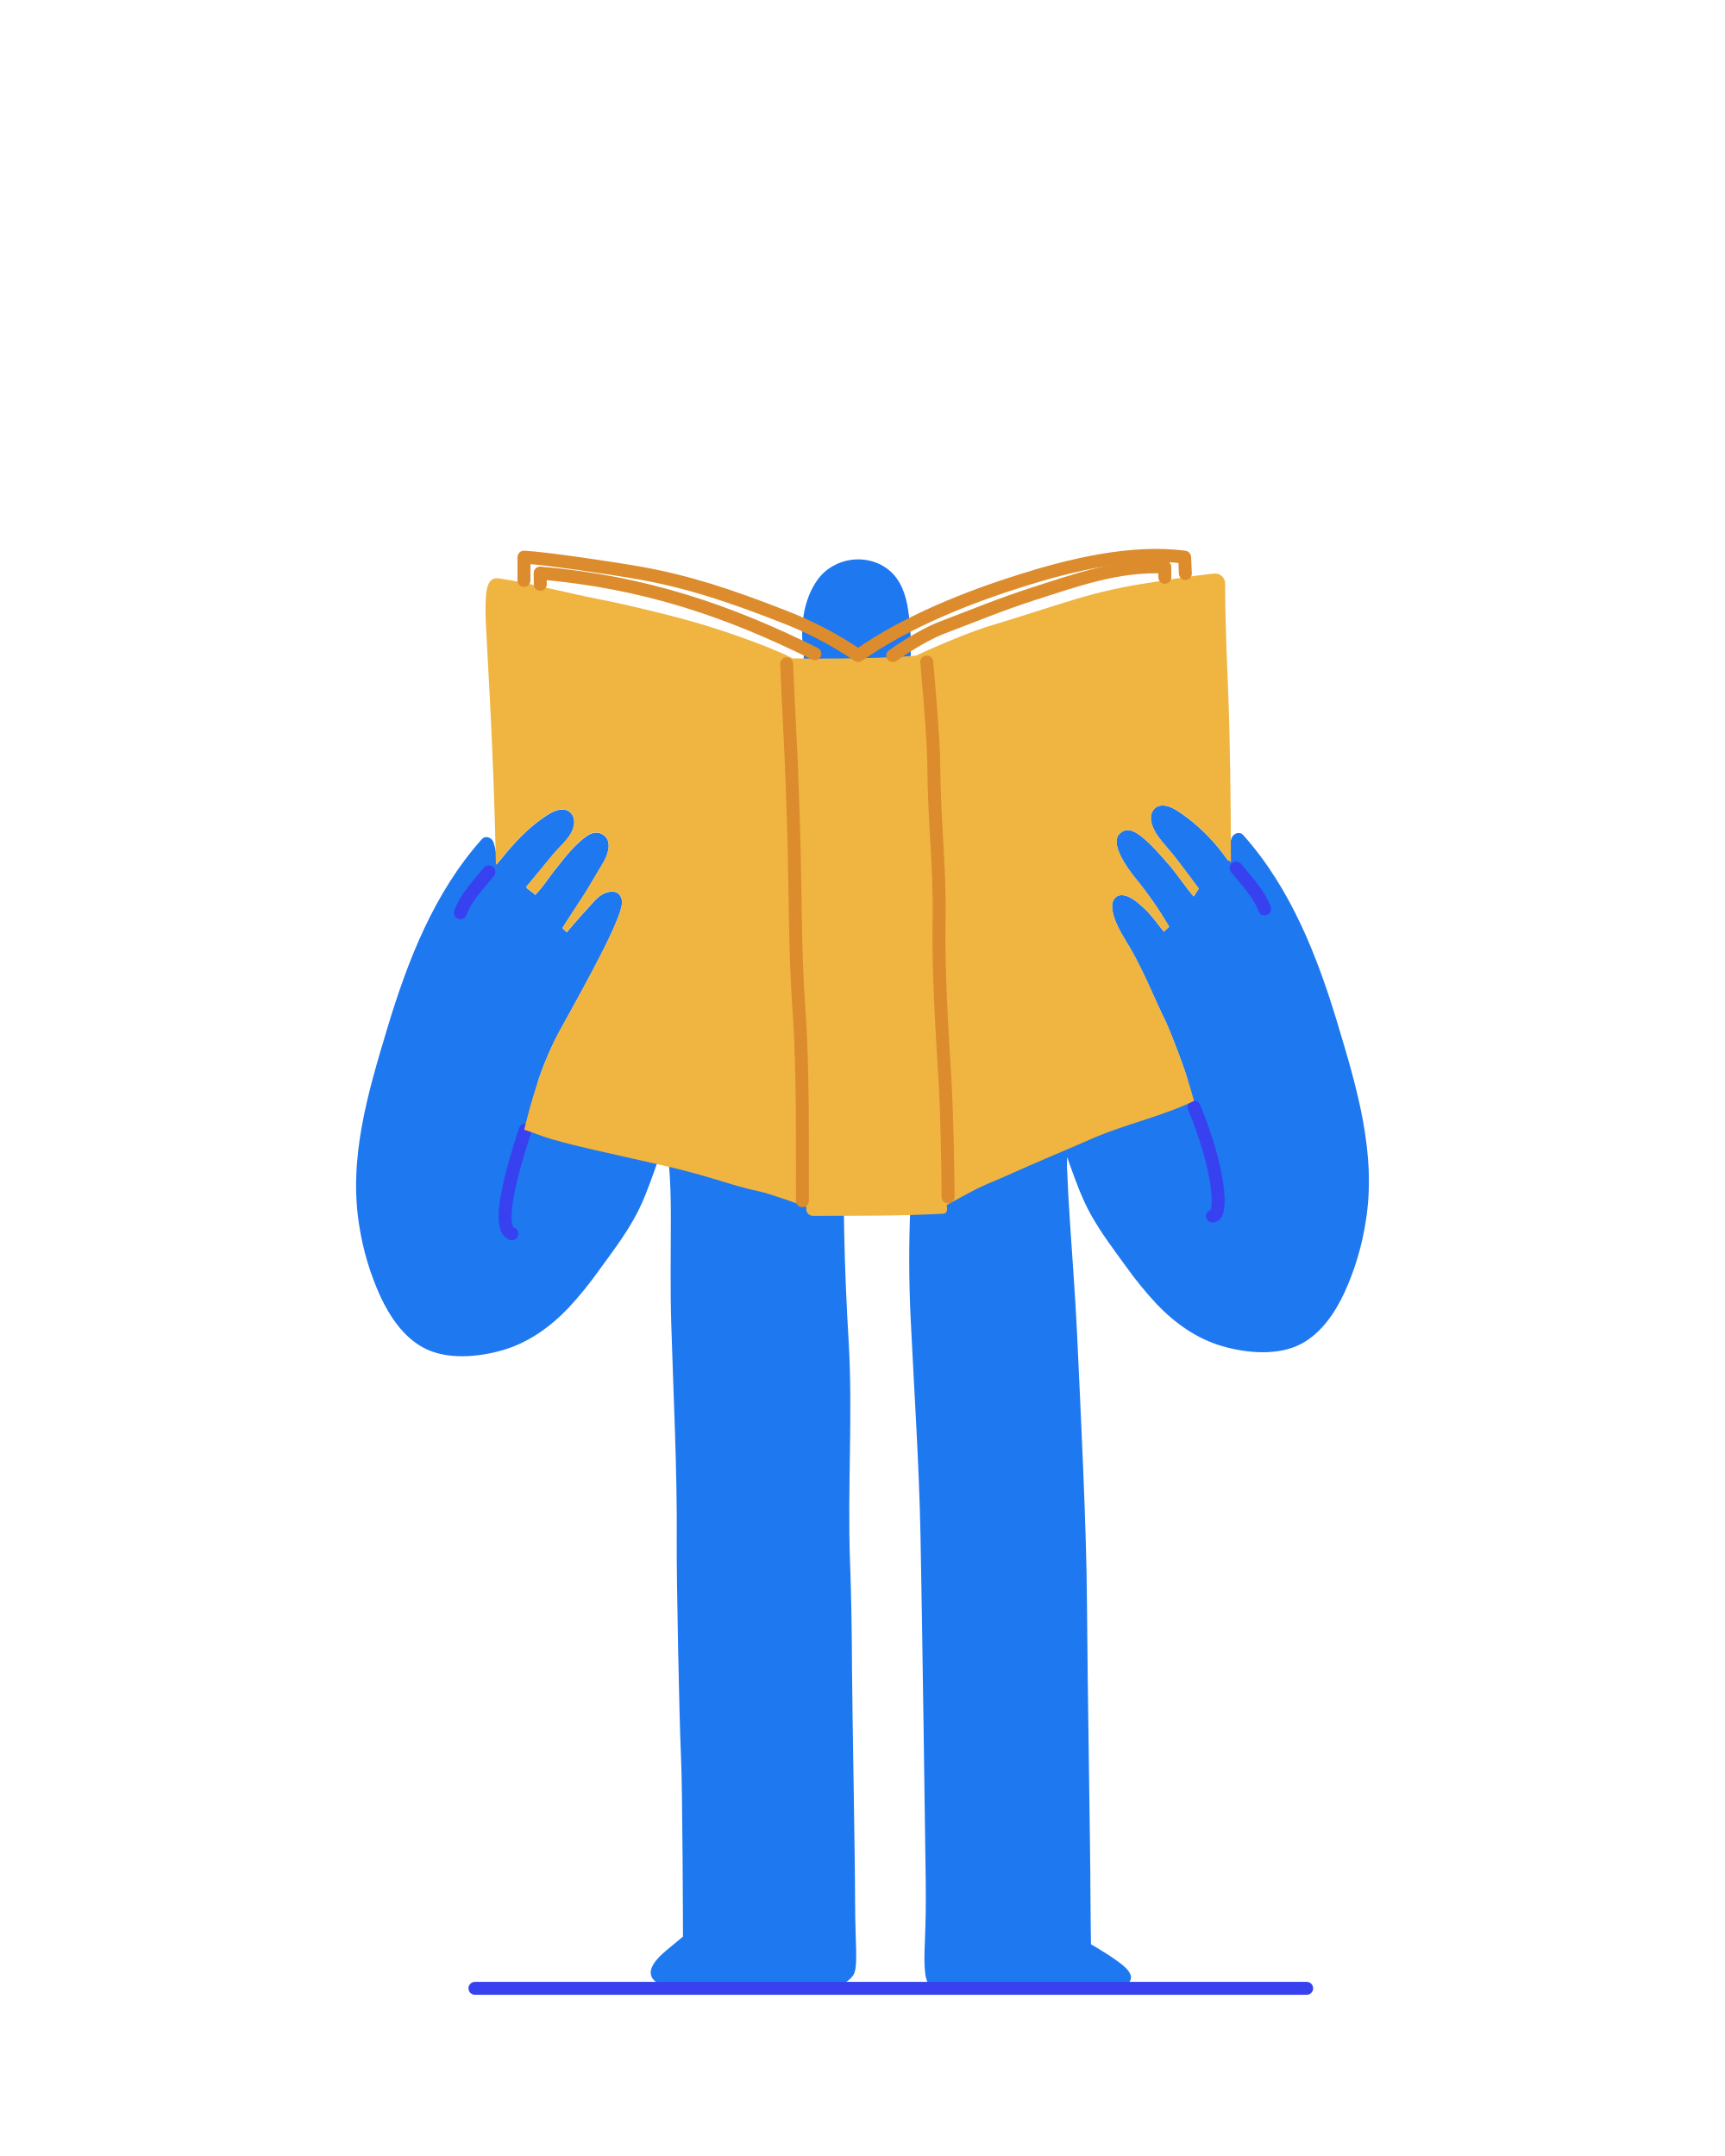
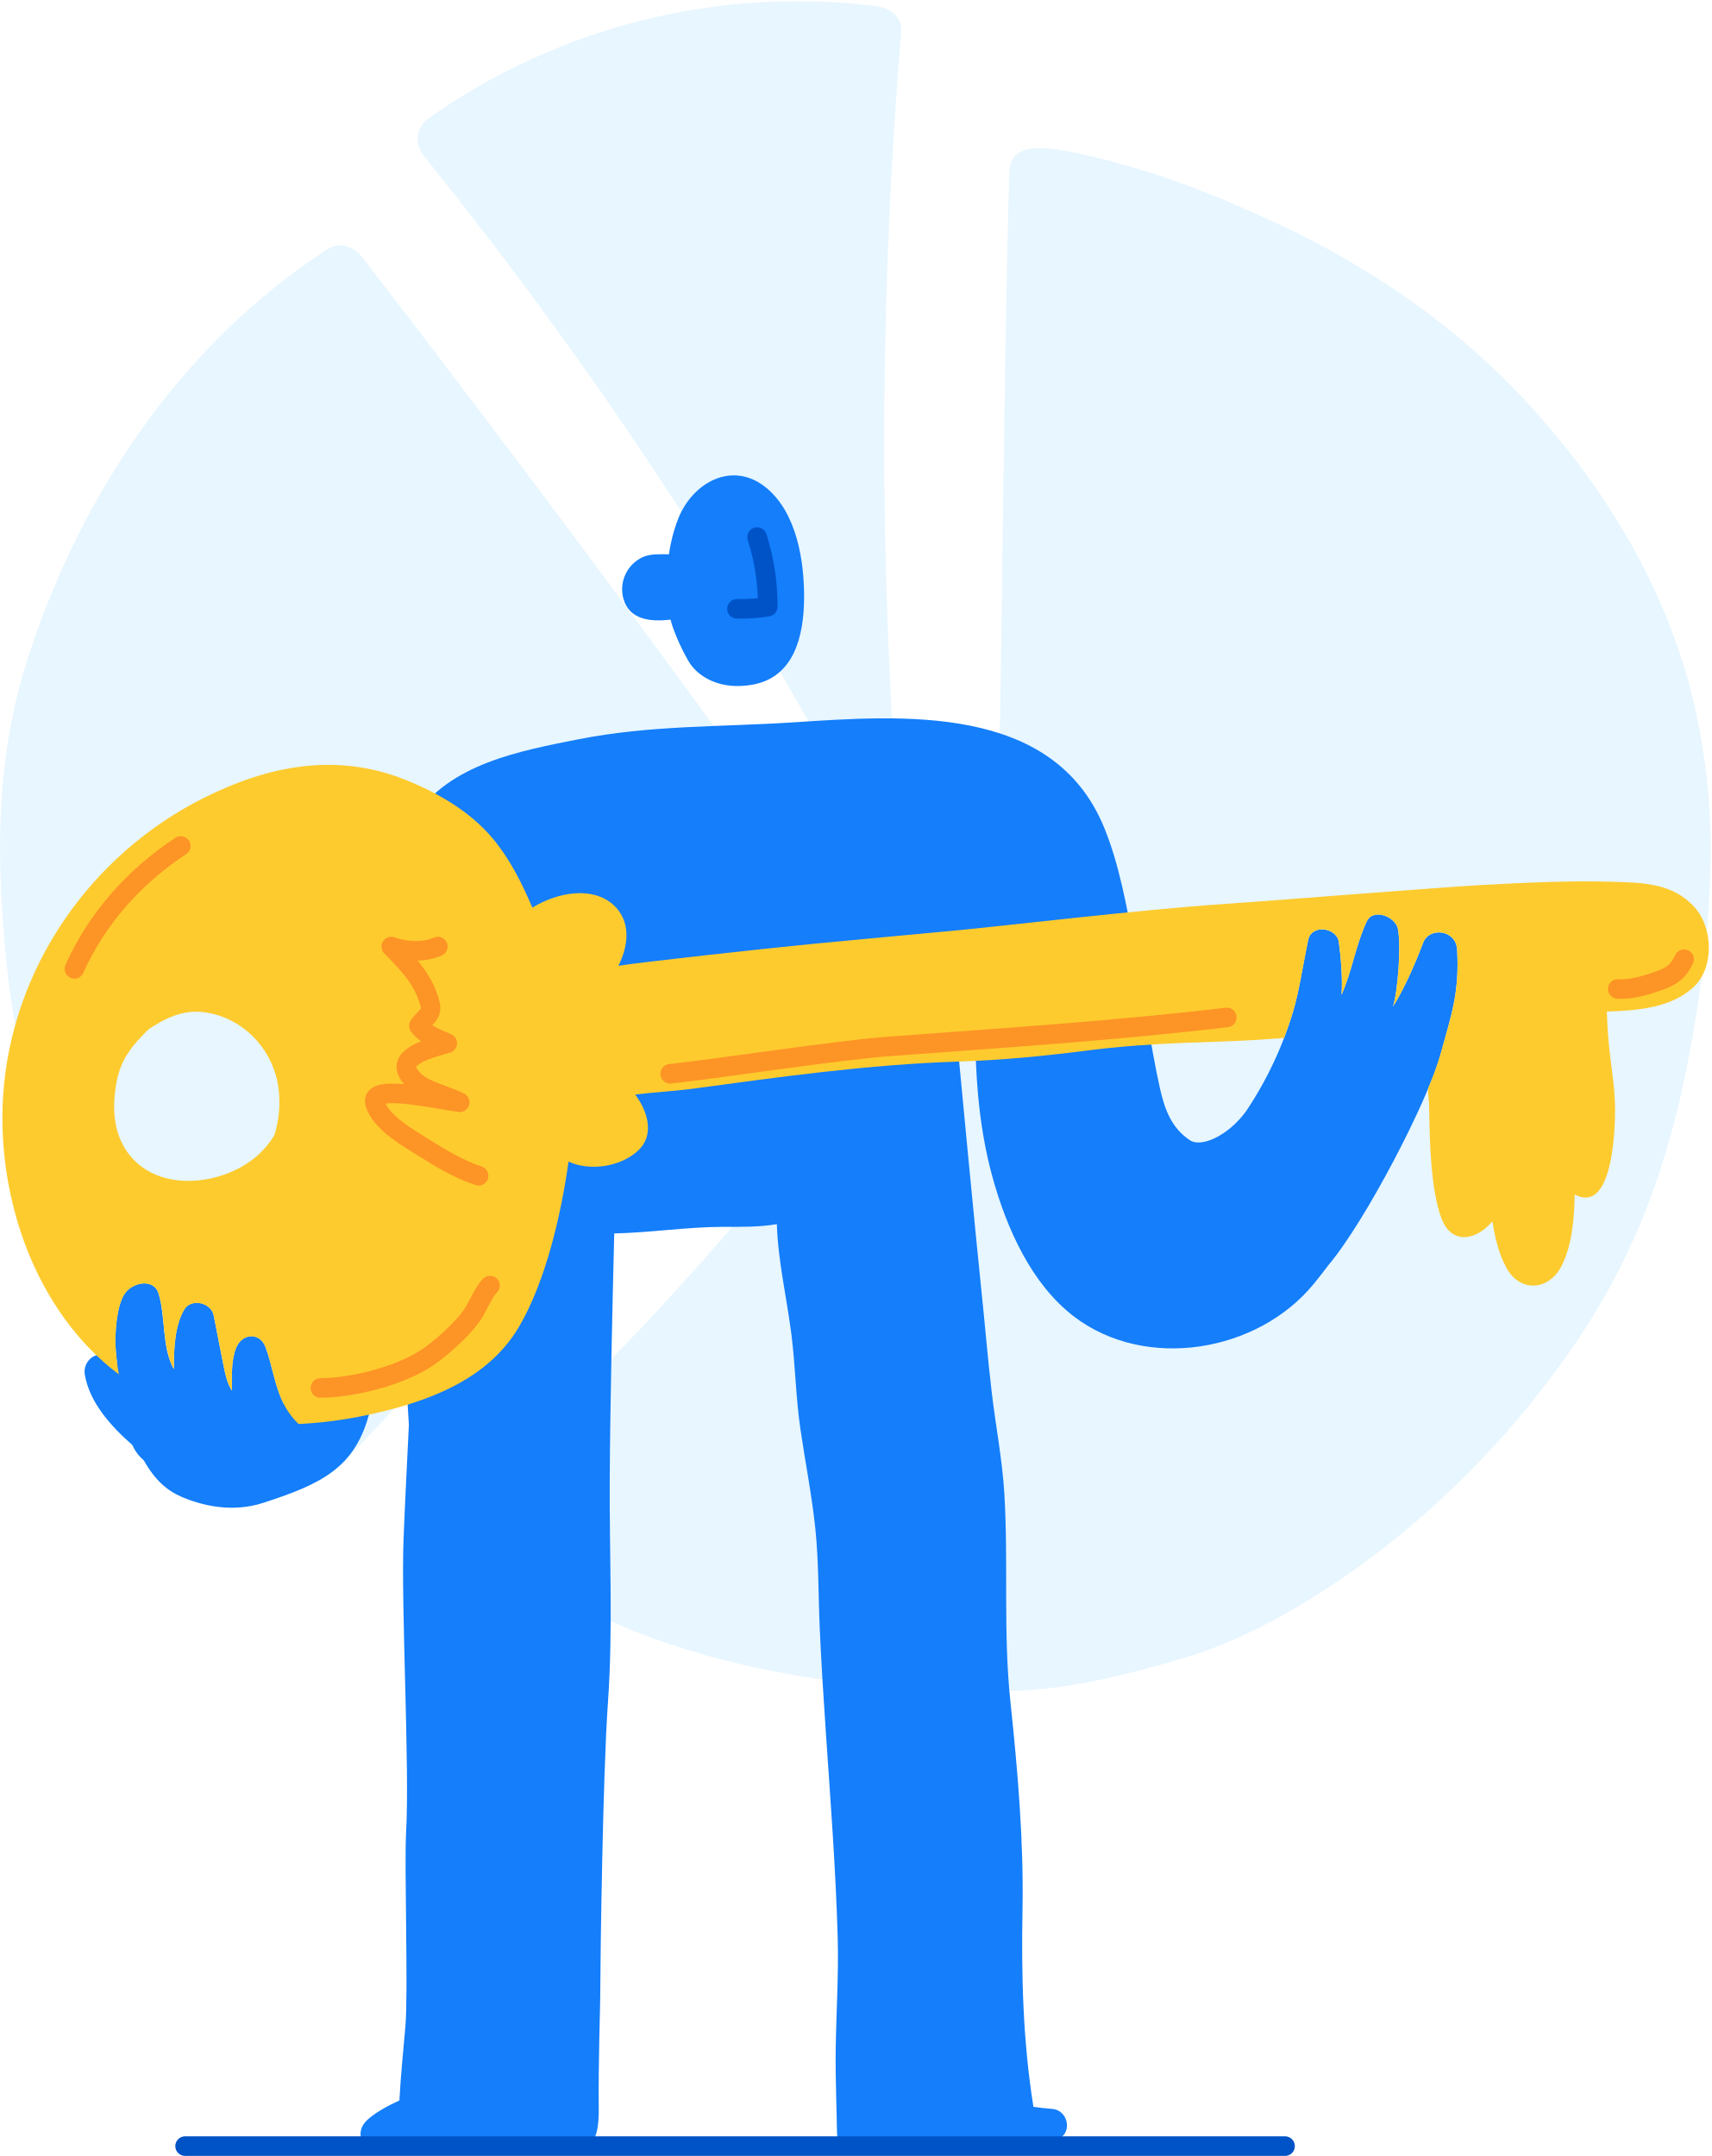
- <svg xmlns="http://www.w3.org/2000/svg" viewBox="0 0 800 1000">
-   <g id="jake">
-     <g id="reading">
-       <g id="body">
-         <path d="M416.1,325.43c4.4-5.86,5.89-13.35,6.24-20.54a115.54,115.54,0,0,0-1.15-21.83c-1-6.87-3.29-14-8.86-18.59-10.21-8.31-25.7-6-33.22,4.5-6.79,9.45-8.26,22.93-6.28,34.55a40.43,40.43,0,0,0,.08,8c.25,11.85,13.21,22.6,24.49,23.21C404.6,335.13,411.84,331.09,416.1,325.43Z" style="fill:#1e78f0" />
-         <path d="M620.4,475c-9.44-31.39-21.72-62.92-43.84-87.68-1.73-1.93-4.64-.71-5.4,1.43a30.9,30.9,0,0,0-1.54,10.35l-.22-.13c-.61-.85-1.22-1.7-1.86-2.54A85,85,0,0,0,548,377.38c-2.64-1.81-6.06-4.07-9.43-3.74s-5.14,3.33-4.81,6.51c.64,6.1,6.32,11.36,10,15.9,3.13,3.88,12,15.85,12.19,16.13-.79,1.2-1.56,2.42-2.32,3.64-3.08-3.41-8.12-10.77-10.45-13.5-14.17-16.65-19.56-19.9-24-15.56s2.92,15.16,7.78,21.05a171.05,171.05,0,0,1,15.21,22c-.22.37-2.2,2-2.42,2.35-2.88-3.57-5.51-7.47-8.86-10.6-2.62-2.45-6.67-6.24-10.54-6.35-3.2-.08-4.77,2.65-4.59,5.54.42,6.86,5.35,13.75,8.74,19.65,6,10.38,12.48,26.21,15,31.09s6.51,15.63,8.25,20.32c1.08,2.89,2.06,5.82,3,8.77-1.09,0-2.18.05-3.26.15-6.08.54-12.06,1.7-18.12,2.34-2.28-9.71-8.07-19.42-13-26.06a96.21,96.21,0,0,0-38.51-30.3c-36.34-15.9-78.64-10.39-115,2.73-31.06,11.23-60.61,29.84-79.4,57.23a64.06,64.06,0,0,0-10.28-1.6c-7-.53-13.79-2-20.74-2.58-1.06-.09-2.13-.13-3.2-.14a146.54,146.54,0,0,1,10-23.62c4.26-7.81,10-17.95,15.56-28.56,3.17-6,12.73-23.93,13.61-30.74.38-2.87-1-5.71-4.21-5.84-3.86-.15-6.63,2.22-9.05,4.87-3.1,3.38-9.42,10.41-12.31,14-.22-.37-1.79-1.67-2-2,.35-.55,5.7-9,8.86-13.7s6.61-11,9.59-15.81,4.67-10.85.53-13.68-8.16.49-12.2,4.28-7.43,8.45-10.8,12.64c-2.26,2.8-5.39,7.77-8.7,10.95-.67-1.27-3.42-2.42-4.13-3.67.19-.26,9.14-11,12.27-14.87,3.66-4.54,9.32-8.47,10-14.58.33-3.17-1.44-6.18-4.81-6.51s-6.79,1.94-9.43,3.74c-7.56,5.17-13.79,12-19.53,19.09-.69.84-1.39,1.67-2.08,2.5a30.52,30.52,0,0,0-1.54-10.19c-.76-2.14-3.67-3.36-5.4-1.42-22.12,24.76-34.4,56.28-43.84,87.67-8.95,29.79-18.15,60.39-13,91.73a125.16,125.16,0,0,0,9.79,32.69c4.36,9.34,10.69,18.82,20,23.8,10.7,5.72,25.31,4.4,36.59,1.15,11.9-3.42,22.06-10.67,30.54-19.55A172.23,172.23,0,0,0,278,588.92c5.59-7.67,11.36-15.28,16-23.58,4-7,6.8-14.79,9.52-22.38a107.85,107.85,0,0,0,3.46-11.15c.79.33,1.57.64,2.36,1,.09,2.31.68,4.76.86,6.83.75,8.43.92,16.9.92,25.35,0,16.13-.31,32.22.17,48.34,1,34.21,2.83,68.17,2.56,102.37-.13,16.5,1.17,81.75,1.95,98.24.78,16.31.95,84.31.95,84.31s-8.12,6.64-9.69,8.11c-6.93,6.47-7.21,11.49.22,14.64,9.54.08,81.53,0,81.53,0a13.15,13.15,0,0,0,6.83-4.74c2.56-3.65.92-14.71.92-34.39s-1.34-90.66-1.42-107.31-.3-33.42-.92-50.17c-1.26-33.85,1.35-68.45-.64-102.26-1-16.62-1.71-33.26-2.06-49.91q-.27-12.48-.22-25c0-.22,0-.45,0-.67q8.3-.4,16.57-1.55c4.64-.64,9.25-1.47,13.84-2.38a101,101,0,0,1,.46,17.56c-.7,17-.67,33.83.14,50.85,1.63,34,3.92,67.56,4.6,101.53.7,34.67,2.18,141.6,2.42,160.57.11,8.81,0,17.45-.36,26.24-.25,6.28-.72,16,1.09,19.79s9,3.61,9,3.61H511.6c10.85,0,16.57-4.19,10.36-10.14-4.47-4.29-16-10.82-16-10.82s-.25-16.59-.25-23.77c0-17.57-1.42-100-1.61-134.62s-3-90.57-4.61-125.09c-.81-17.47-2.21-34.89-3.33-52.34-.53-8.23-1-16.47-1.32-24.72-.05-1.28,0-2.86.11-4.6.5,1.53,1,3.05,1.56,4.54,2.72,7.59,5.57,15.34,9.52,22.38,4.65,8.29,10.42,15.91,16,23.58a173.32,173.32,0,0,0,14.39,17.69c8.48,8.87,18.64,16.12,30.54,19.55,11.28,3.25,25.89,4.56,36.59-1.15,9.33-5,15.66-14.47,20-23.81a125.21,125.21,0,0,0,9.79-32.68C638.55,535.41,629.35,504.82,620.4,475Z" style="fill:#1e78f0" />
-       </g>
-       <g id="body-lines">
-         <path d="M553.75,513.49c11.42,27.27,13.8,50.55,8.58,50.55" style="fill:none;stroke:#3741f0;stroke-linecap:round;stroke-linejoin:round;stroke-width:6px" />
-         <path d="M573.29,402.63c4.83,6,10.47,11.63,13.18,18.95" style="fill:none;stroke:#3741f0;stroke-linecap:round;stroke-linejoin:round;stroke-width:6px" />
-         <path d="M243.57,524.23c-10.23,30.93-11.65,46.13-6.2,48" style="fill:none;stroke:#3741f0;stroke-linecap:round;stroke-linejoin:round;stroke-width:6px" />
-         <path d="M226.71,404.39c-4.83,6-10.47,11.63-13.18,18.95" style="fill:none;stroke:#3741f0;stroke-linecap:round;stroke-linejoin:round;stroke-width:6px" />
-         <line x1="220.27" y1="922.23" x2="605.99" y2="922.23" style="fill:none;stroke:#3741f0;stroke-linecap:round;stroke-linejoin:round;stroke-width:6px" />
-       </g>
-       <path id="object" d="M547.79,491.78c-1.74-4.69-5.71-15.44-8.25-20.32s-9-20.71-15-31.09c-3.39-5.9-8.32-12.79-8.74-19.65-.18-2.89,1.39-5.62,4.59-5.54,3.87.11,7.92,3.9,10.54,6.35,3.35,3.13,6,7,8.86,10.6.22-.38,2.2-2,2.42-2.35a171.05,171.05,0,0,0-15.21-22c-4.86-5.89-12.18-16.71-7.78-21.05s9.8-1.09,24,15.56c2.33,2.73,7.37,10.09,10.45,13.5.76-1.22,1.53-2.44,2.32-3.64-.16-.28-9.06-12.25-12.19-16.13-3.66-4.54-9.34-9.8-10-15.9-.33-3.18,1.44-6.18,4.81-6.51s6.79,1.93,9.43,3.74a85,85,0,0,1,19.53,19.08c.64.84,1.25,1.69,1.86,2.54a13.44,13.44,0,0,1,1.44.87c-.06-27.64-.39-56.7-1.29-79.16-.66-16.63-1.4-33.26-1.4-49.91a4.62,4.62,0,0,0-4.91-4.75c-11.58,1.19-23,3.17-34.52,4.94a245.57,245.57,0,0,0-34.31,8.28c-11.45,3.5-22.8,7.33-34.29,10.71-8.54,2.52-22.44,8.17-35.33,14.13-19.69,1.86-57.19,1.3-57.19,1.3-12.14-6.31-35.21-13.72-41.62-15.66-12.84-3.88-36.5-9.57-48.31-11.81s-34.46-8-46.39-9.65c-6.14-.84-6.14,7.13-6.14,16.61,0,6.1,3.81,60.47,4.8,116.35.84-1,1.68-2,2.52-3,5.74-7.06,12-13.92,19.53-19.09,2.64-1.8,6.06-4.07,9.43-3.74s5.14,3.34,4.81,6.51c-.64,6.11-6.3,10-10,14.58-3.13,3.88-12.08,14.61-12.27,14.87.71,1.25,3.46,2.4,4.13,3.67,3.31-3.18,6.44-8.15,8.7-10.95,3.37-4.19,6.76-8.85,10.8-12.64s8.07-7.12,12.2-4.28,2.46,8.82-.53,13.68-6.47,11.14-9.59,15.81-8.51,13.15-8.86,13.7c.22.38,1.79,1.68,2,2,2.89-3.56,9.21-10.59,12.31-14,2.42-2.65,5.19-5,9.05-4.87,3.21.13,4.59,3,4.21,5.84-.88,6.81-10.44,24.72-13.61,30.74-5.56,10.61-11.3,20.75-15.56,28.56-6,11.07-11.13,25.38-15.25,41.82l-.9,3.56.46.15c4.29,1.42,8.49,3.15,12.84,4.39,12.26,3.48,24.8,6.08,37.22,8.9s18.83,4.08,31.19,7.53c9.18,2.57,18.14,5.75,27.48,7.67,4.45.91,21.55,7,21.77,7.24a3.14,3.14,0,0,0,3,4.08c21.43-.07,39,.09,60.42-1,2.58-.13,1.55-4,1.55-4s11.16-6.21,14.74-7.93c4.5-2.15,9.18-3.92,13.73-6,12.83-5.82,25.89-11.15,38.79-16.82,15.35-6.73,32.37-10.28,47.5-17.57C552,504.4,550.11,498,547.79,491.78Z" style="fill:#f0b441" />
-       <g id="object-lines">
-         <path d="M414,304.06s12.78-9.11,22.8-12.92c13.66-5.2,28-11.08,41.9-15.54,20.44-6.55,40.06-13.69,61.51-12.57l0,4.72" style="fill:none;stroke:#dc8c2d;stroke-linecap:round;stroke-linejoin:round;stroke-width:6px" />
-         <path d="M250.58,271l-.07-5.2c48.4,4.14,87.6,17.61,127.39,37.41" style="fill:none;stroke:#dc8c2d;stroke-linecap:round;stroke-linejoin:round;stroke-width:6px" />
-         <path d="M243,269.25l0-10.81c9.25.38,40.42,5,53.87,7.38C319,269.8,338,276,364,286.19a169.11,169.11,0,0,1,34,17.87c22.75-16,51.24-27.15,76.29-35,21.23-6.65,50.15-14,75.11-10.62l.33,7.59" style="fill:none;stroke:#dc8c2d;stroke-linecap:round;stroke-linejoin:round;stroke-width:6px" />
-         <path d="M429.8,307.06s3.25,35.26,3.3,49.36c.1,23.1,2.8,46.11,2.41,69.26-.42,25.07,1.23,50.25,2.74,75.27.79,13.08,1.44,41.09,1.44,54.21" style="fill:none;stroke:#dc8c2d;stroke-linecap:round;stroke-linejoin:round;stroke-width:6px" />
-         <path d="M364.83,307.88s.92,21.49,1.37,29.58c.85,15.33,1.34,30.85,1.83,46.2.91,28.19.48,56.22,2.48,84.32s1.54,60.9,1.62,88.95" style="fill:none;stroke:#dc8c2d;stroke-linecap:round;stroke-linejoin:round;stroke-width:6px" />
-       </g>
-     </g>
-   </g>
+ <svg xmlns="http://www.w3.org/2000/svg" width="350" height="441" viewBox="0 0 350 441" fill="none">
+   <path d="M135.939 229.059C142.016 222.567 150.289 213.326 156.143 207.359C159.607 203.827 165.152 198.088 169.099 193.995C170.446 192.6 171.287 190.795 171.49 188.867C171.692 186.94 171.243 185 170.215 183.356C167.645 179.245 164.32 174.013 162.503 171.469C133.791 131.239 104.15 91.672 74.008 52.503C72.312 50.303 69.367 49.429 66.899 51.032C37.065 70.436 16.571 100.997 5.721 134.518C0.164 151.697 -0.711 168.582 0.477 186.599C1.208 197.401 2.414 209.619 5.643 220.017C8.618 229.608 12.426 238.511 18.189 246.685C31.917 266.155 45.253 283.756 63.103 299.471C64.124 300.356 65.449 300.812 66.799 300.743C68.15 300.673 69.421 300.083 70.345 299.097L114.342 252.128L135.939 229.059Z" fill="#E7F6FF" />
+   <path d="M154.556 129.027C160.385 138.719 166.018 148.527 171.453 158.449C172.605 160.54 175.641 163.596 178.38 163.205C181.12 162.813 183.262 160.414 182.997 156.291C179.745 106.353 180.189 56.244 184.324 6.371C184.578 3.358 181.754 1.579 179.195 1.248C146.979 -2.748 114.427 5.379 87.881 24.045C84.985 26.101 84.653 29.374 86.843 32.092C111.613 62.814 134.237 95.202 154.556 129.027Z" fill="#E7F6FF" />
+   <path d="M345.383 139.581C339.385 118.11 327.726 99.195 312.797 82.835C298.314 67 280.21 54.444 260.556 45.432C257.255 43.919 246.677 38.928 235.416 35.372C224.156 31.815 215.985 30.314 213.372 30.314C210.76 30.314 206.572 30.206 206.427 35.39C205.129 79.996 204.779 157.153 203.977 167.774C203.174 178.395 201.183 184.465 196.494 191.011C169.23 229.101 137.905 267.818 103.05 299.133C101.053 300.942 98.826 303.274 96.985 305.288C95.951 306.426 95.4 307.921 95.448 309.457C95.497 310.993 96.141 312.451 97.245 313.522C100.449 316.638 104.836 320.719 107.503 322.413C117.125 328.442 127.464 333.245 138.279 336.711C159.835 343.752 182.844 346 205.431 345.873C217.675 345.795 229.569 342.805 241.378 339.369C252.989 335.994 263.706 330.098 273.663 323.395C292.841 310.484 310.226 292.81 323.146 273.364C335.722 254.43 342.154 234.87 346.035 212.784C348.231 200.288 349.655 188.709 349.848 176.014C350.076 163.721 348.573 151.457 345.383 139.581Z" fill="#E7F6FF" />
+   <path d="M71.297 286.071C70.867 286.034 70.433 286.074 70.016 286.19C66.705 287.066 63.282 287.443 59.861 287.309C59.244 287.284 58.629 287.226 58.018 287.133C56.088 283.332 55.661 279.011 54.245 275.406C53.097 272.486 49.453 272.621 48.249 275.772C47.219 278.464 47.431 281.605 47.425 284.436L47.291 284.214C46.391 282.729 46.031 280.883 45.691 279.201C45.032 275.973 44.342 272.311 43.704 269.083C43.189 266.354 39.072 265.508 37.687 267.819C35.695 271.176 35.561 275.973 35.546 280.042C33.008 275.349 33.945 269.609 32.422 264.57C31.536 261.656 27.831 262.156 26.003 263.977C24.176 265.797 23.569 270.65 23.589 274.637C23.632 276.056 23.757 277.472 23.965 278.876C23.363 278.438 22.756 278.015 22.133 277.618C19.611 276.009 16.908 278.49 17.341 281.13C18.267 286.803 22.663 291.724 27.074 295.571C27.589 296.767 28.375 297.827 29.369 298.666C31.711 302.735 34.079 304.854 37.157 306.18C41.342 307.969 47.523 309.475 53.89 307.382C65.883 303.503 72.8 300.166 75.662 288.562C76.228 286.2 73.32 285.318 71.297 286.071Z" fill="#147EFB" />
+   <path d="M122.789 434.765L122.815 434.801C122.817 434.779 122.817 434.756 122.815 434.734C122.81 434.746 122.801 434.757 122.789 434.765Z" fill="#147EFB" />
+   <path d="M137.158 126.753C137.508 128.357 139.027 132.174 140.844 135.273C142.661 138.373 147.241 141.266 153.958 140.039C162.472 138.491 164.386 129.997 164.458 122.503C164.53 114.886 162.997 104.968 156.769 99.811C149.872 94.096 141.677 98.661 138.728 106.056C137.812 108.416 137.171 110.873 136.819 113.38C135.058 113.38 133.216 113.225 131.522 113.922C129.935 114.636 128.657 115.898 127.923 117.479C127.188 119.06 127.046 120.852 127.523 122.529C128.774 126.81 133.056 127.207 137.158 126.753Z" fill="#147EFB" />
+   <path d="M298.014 194.207C297.773 190.164 292.312 189.565 291.087 192.809C289.542 196.863 287.226 202.258 284.91 205.889C285.903 202.727 286.583 193.413 285.909 190.014C285.394 187.482 280.859 185.697 279.547 188.467C277.241 193.33 276.562 198.642 274.364 203.501C274.652 200.659 274.22 195.481 273.818 192.67C273.401 189.746 268.259 188.962 267.564 192.247C266.535 196.951 265.717 202.722 264.476 206.884C262.313 214.141 259.066 221.029 254.846 227.313C251.212 232.295 245.72 234.796 243.368 233.228C239.59 230.716 238.221 226.926 237.248 222.645C235.128 213.078 233.944 203.238 232.029 193.614C230.398 185.434 228.992 176.95 225.801 169.204C215.358 143.855 184.491 146.32 162.194 147.759C147.324 148.713 132.933 148.316 118.228 151.235C106.477 153.567 91.921 156.207 84.772 167.162C82.832 169.756 81.063 172.475 79.475 175.3C79.323 175.545 79.202 175.808 79.115 176.084C78.434 178.346 78.333 180.745 78.822 183.057C76.706 195.264 78.564 208.601 79.29 220.5C80.587 241.655 81.881 262.811 83.171 283.967L83.629 291.43C83.259 299.212 82.847 307 82.538 314.788C81.992 328.542 83.83 361.323 83.053 374.97C82.687 381.628 83.511 407.822 82.919 414.465C82.517 418.983 81.92 425.12 81.689 429.633C79.604 430.598 76.202 432.32 74.637 434.141C72.826 436.25 73.86 439.458 76.773 439.675C91.262 440.742 113.451 439.7 117.435 439.7C121.419 439.7 122.531 436.957 122.459 431.118C122.407 427.085 122.489 420.912 122.577 416.884C122.659 413.14 122.778 409.39 122.788 405.646C122.788 401.52 123.267 363.355 124.332 348.399C125.413 333.143 124.615 317.825 124.708 302.544C124.811 285.793 125.223 269.021 125.629 252.295C133.005 252.135 140.365 250.985 147.762 250.944C151.277 250.944 155.209 251.032 158.889 250.392C159.121 257.896 160.907 265.421 161.864 272.925C162.683 279.341 162.76 285.818 163.697 292.224C164.685 298.99 166.023 305.711 166.744 312.518C167.464 319.326 167.356 326.278 167.665 333.148C167.979 340.152 168.422 347.15 168.895 354.149C169.848 368.146 170.923 382.138 171.33 396.161C171.551 403.861 171.037 411.551 170.923 419.256C170.836 424.718 171.186 433.883 171.186 435.905C171.186 437.926 171.829 439.938 174.181 439.974C181.789 440.092 189.293 439.02 196.88 438.818C203.221 438.648 209.645 439.159 215.878 437.694C219.481 436.843 218.709 431.629 215.178 431.366C213.886 431.268 212.604 431.118 211.343 430.938V430.778C209.233 417.57 208.878 404.15 209.13 390.803C209.392 376.491 208.157 362.251 206.654 348.032C205.151 333.813 206.268 319.713 205.419 305.525C205.002 298.573 203.659 291.76 202.845 284.859C202.006 277.85 201.456 270.815 200.704 263.801C199.901 256.333 195.737 212.82 195.367 208.684C195.701 208.168 198.3 207.4 198.995 207.028L199.474 207.266C199.361 218.56 199.989 229.958 203.025 240.892C205.903 251.248 210.931 262.636 219.687 269.309C234.345 280.475 257.26 276.623 268.702 262.605C269.731 261.35 270.742 260.059 271.734 258.732C279.3 249.763 291.972 225.301 294.602 215.806C296.836 207.596 298.529 203.068 298.014 194.207Z" fill="#147EFB" />
+   <path d="M346.572 185.553C342.043 180.566 335.964 180.555 329.659 180.359C321.166 180.091 311.552 180.561 303.059 181.025C293.902 181.54 259.252 184.315 250.101 184.929C233.306 186.058 205.558 189.38 195.568 190.318C185.727 191.242 176.009 192.123 166.178 193.072C156.347 194.021 129.819 196.951 126.469 197.554C128.6 193.377 129.104 188.384 125.439 185.073C121.234 181.277 114.116 182.428 108.891 185.656C106.735 180.643 104.326 175.744 100.79 171.52C96.158 165.97 89.569 162.185 82.935 159.513C68.775 153.84 54.889 156.589 41.63 163.232C18.416 174.877 2.249 198.204 0.628 224.311C-0.669 245.193 7.319 268.355 24.305 281.125C23.933 278.992 23.701 276.837 23.61 274.673C23.61 270.686 24.197 265.839 26.024 264.013C27.851 262.187 31.557 261.692 32.442 264.606C33.986 269.624 33.029 275.364 35.566 280.078C35.566 276.009 35.716 271.213 37.708 267.855C39.077 265.545 43.184 266.39 43.724 269.119C44.363 272.347 45.052 276.009 45.711 279.237C46.051 280.919 46.411 282.765 47.312 284.251L47.446 284.472C47.446 281.641 47.245 278.5 48.269 275.808C49.474 272.657 53.118 272.523 54.266 275.442C56.227 280.439 56.278 286.829 61.096 291.275C65.813 291.043 70.504 290.427 75.122 289.434C87.109 286.855 99.673 282.44 106.174 271.347C111.614 262.063 114.754 248.479 116.283 237.596C120.467 239.598 127.2 238.783 130.833 235.018C133.407 232.346 133.011 228.096 129.922 223.883C132.82 223.496 138.399 223.14 141.297 222.748C159.456 220.283 177.641 217.73 195.975 217.142C204.997 216.848 213.763 215.992 222.703 214.837C231.644 213.682 240.744 213.326 249.818 213.042C254.095 212.908 258.367 212.635 262.634 212.299C263.303 210.541 263.921 208.746 264.487 206.869C265.753 202.707 266.597 196.935 267.575 192.232C268.27 188.947 273.412 189.73 273.829 192.655C274.23 195.476 274.663 200.654 274.375 203.485C276.572 198.627 277.252 193.315 279.558 188.451C280.87 185.682 285.42 187.466 285.919 189.999C286.594 193.397 285.919 202.712 284.921 205.873C287.227 202.263 289.553 196.848 291.097 192.794C292.322 189.56 297.788 190.148 298.025 194.192C298.54 203.052 296.841 207.601 294.572 215.786C293.87 218.142 293.026 220.453 292.044 222.707C292.194 224.347 292.302 225.972 292.322 227.524C292.405 233.63 292.652 243.311 294.783 249.113C296.841 254.688 301.844 253.796 305.247 249.82C305.761 253.193 306.569 256.493 308.103 259.32C310.908 264.477 316.853 264.002 319.427 258.871C321.558 254.59 321.964 249.309 322.072 244.322C328.573 247.793 329.865 236.183 330.194 231.114C330.601 224.925 330.061 222.207 329.335 216.08C328.954 213.038 328.728 209.979 328.655 206.915C334.755 206.698 341.904 206.219 346.531 201.758C350.649 197.781 350.335 189.694 346.572 185.553ZM56.129 232.197C55.268 233.623 54.215 234.922 52.999 236.06C46.041 242.527 32.2 244.311 26.065 235.683C23.131 231.557 22.894 226.4 23.841 221.325C24.788 216.25 27.444 213.46 30.409 210.525C33.77 208.292 37.394 206.471 41.733 207.044C49.927 208.117 56.103 214.899 57.009 222.955C57.347 226.063 57.047 229.208 56.129 232.197Z" fill="#FECB2E" />
+   <path d="M97.888 240.5C94.058 239.267 90.054 236.89 86.61 234.708C83.831 232.934 77.86 229.685 76.697 225.657C75.534 221.629 88.751 224.78 94.022 225.461C90.321 223.651 85.411 222.97 83.455 219.447C81.499 215.925 88.206 214.357 91.469 213.382C89.555 212.557 86.868 211.577 85.668 209.803C87.079 207.833 88.638 207.57 87.835 204.909C86.59 200.783 84.521 198.122 80.022 193.614C82.982 194.671 86.636 194.888 89.549 193.614" stroke="#FD9426" stroke-width="4" stroke-linecap="round" stroke-linejoin="round" />
+   <path d="M137.066 219.638C147.566 218.493 171.263 214.821 181.794 214.037C204.874 212.315 227.933 210.845 250.925 208.112" stroke="#FD9426" stroke-width="4" stroke-linecap="round" stroke-linejoin="round" />
+   <path d="M15.221 198.178C19.817 187.863 27.512 179.256 36.977 173.036" stroke="#FD9426" stroke-width="4" stroke-linecap="round" stroke-linejoin="round" />
+   <path d="M65.533 283.905C72.507 283.838 82.74 281.254 88.381 276.989C91.196 274.854 94.336 272.022 96.379 269.253C97.774 267.36 98.68 264.544 100.224 262.961" stroke="#FD9426" stroke-width="4" stroke-linecap="round" stroke-linejoin="round" />
+   <path d="M344.447 196.203C343.371 198.534 342.208 199.535 339.552 200.515C337.071 201.433 333.586 202.505 330.879 202.284" stroke="#FD9426" stroke-width="4" stroke-linecap="round" stroke-linejoin="round" />
+   <path d="M37.857 438.978H262.83" stroke="#0053C7" stroke-width="4" stroke-linecap="round" stroke-linejoin="round" />
+   <path d="M154.846 109.852C156.317 114.458 157.051 119.267 157.023 124.102C154.945 124.43 152.842 124.575 150.738 124.536" stroke="#0053C7" stroke-width="4" stroke-linecap="round" stroke-linejoin="round" />
</svg>
